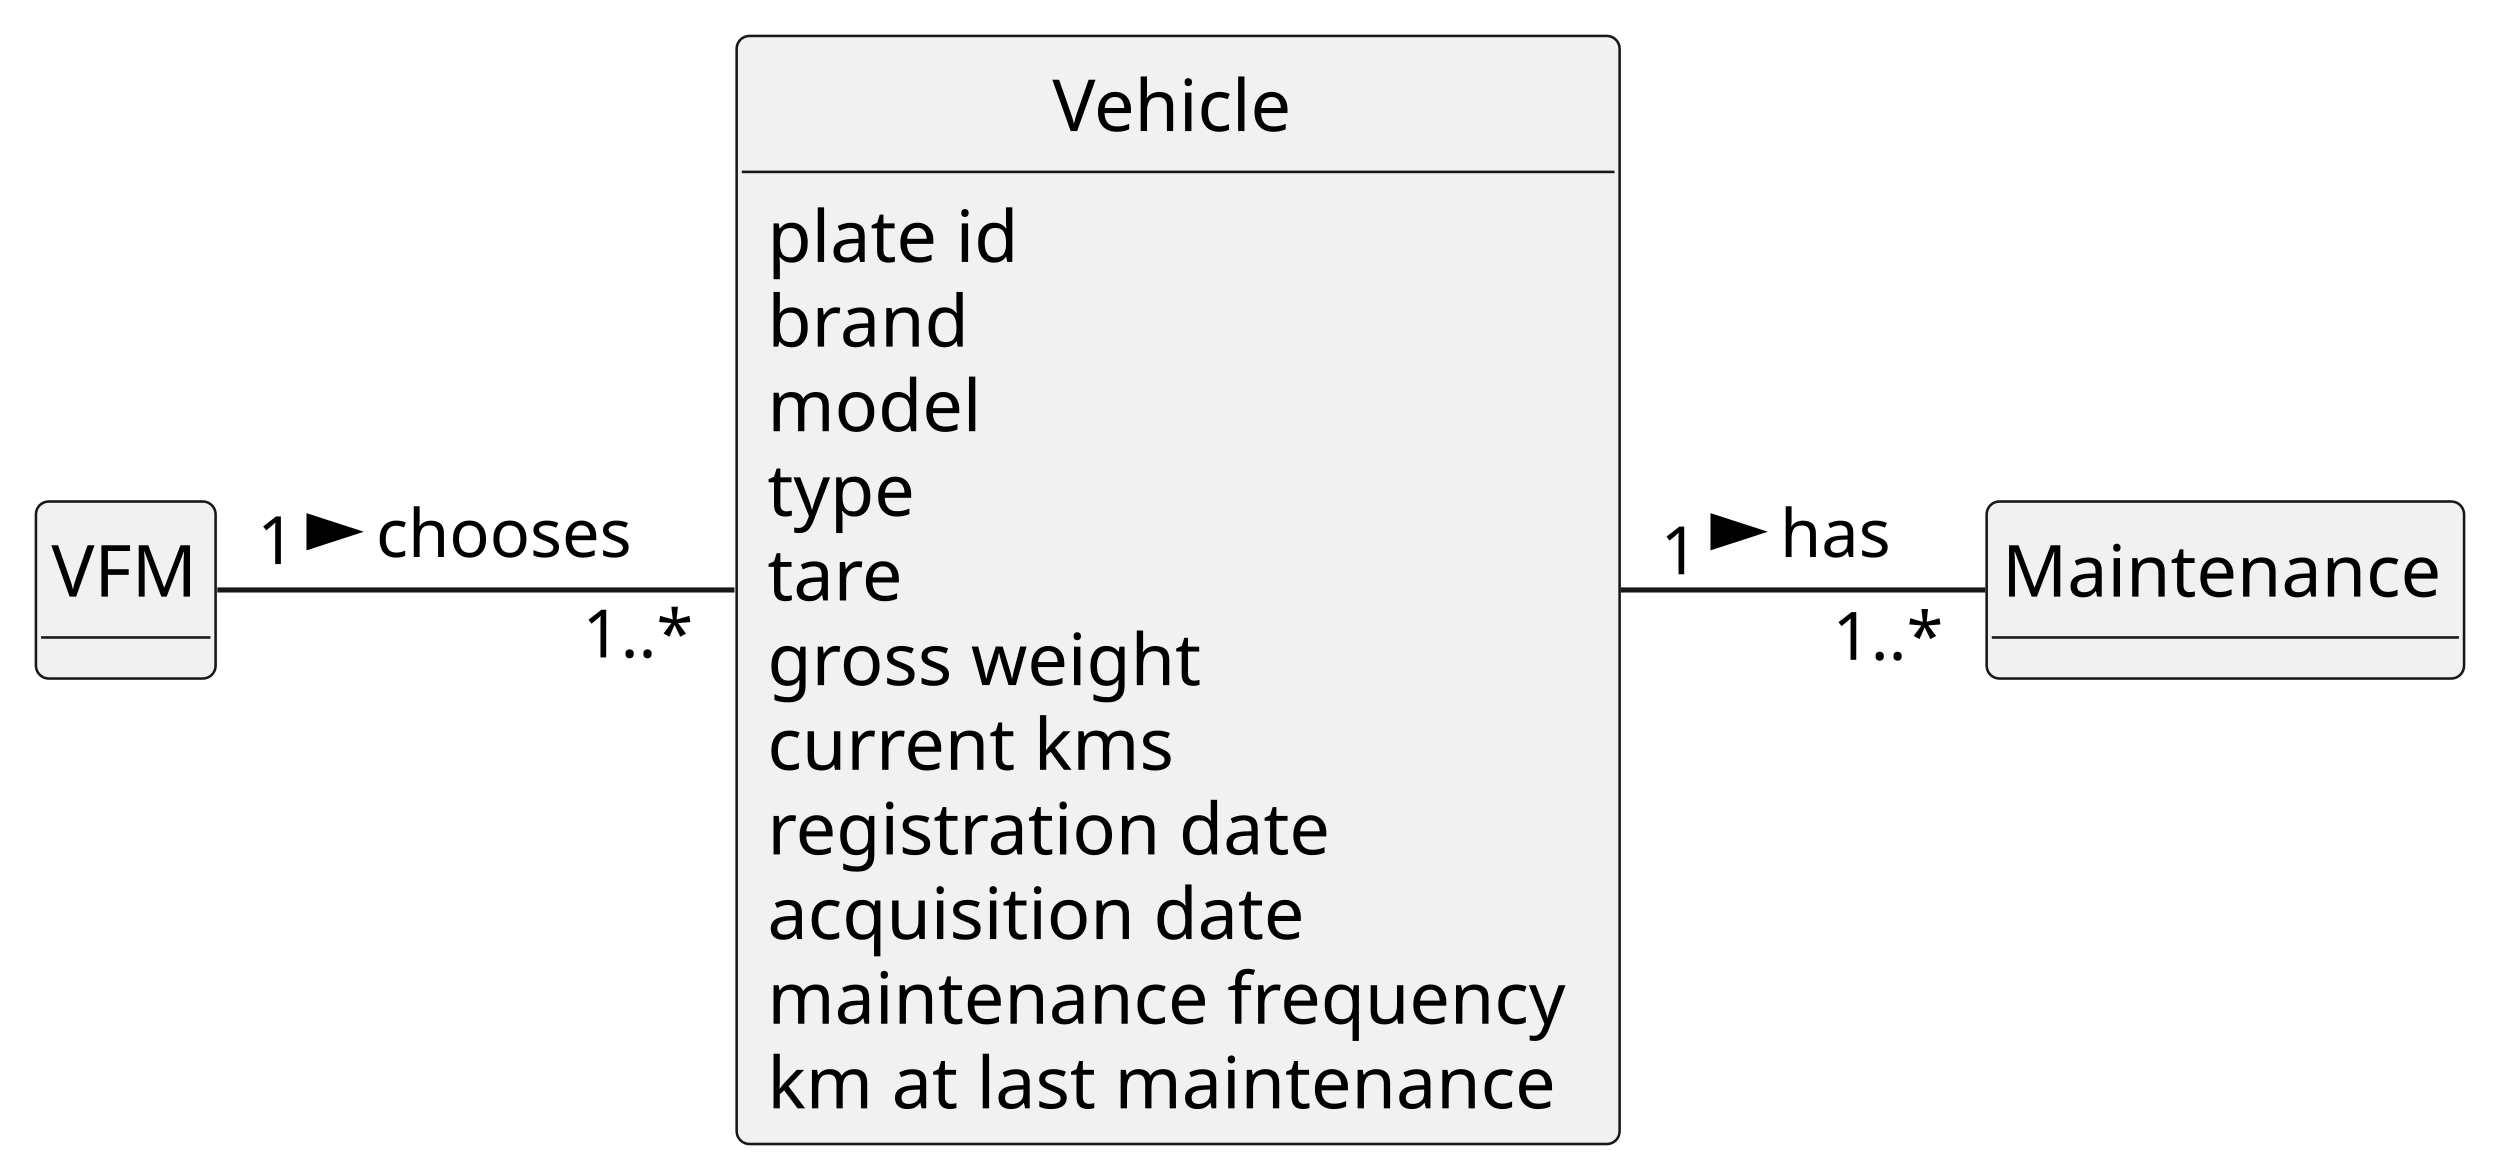
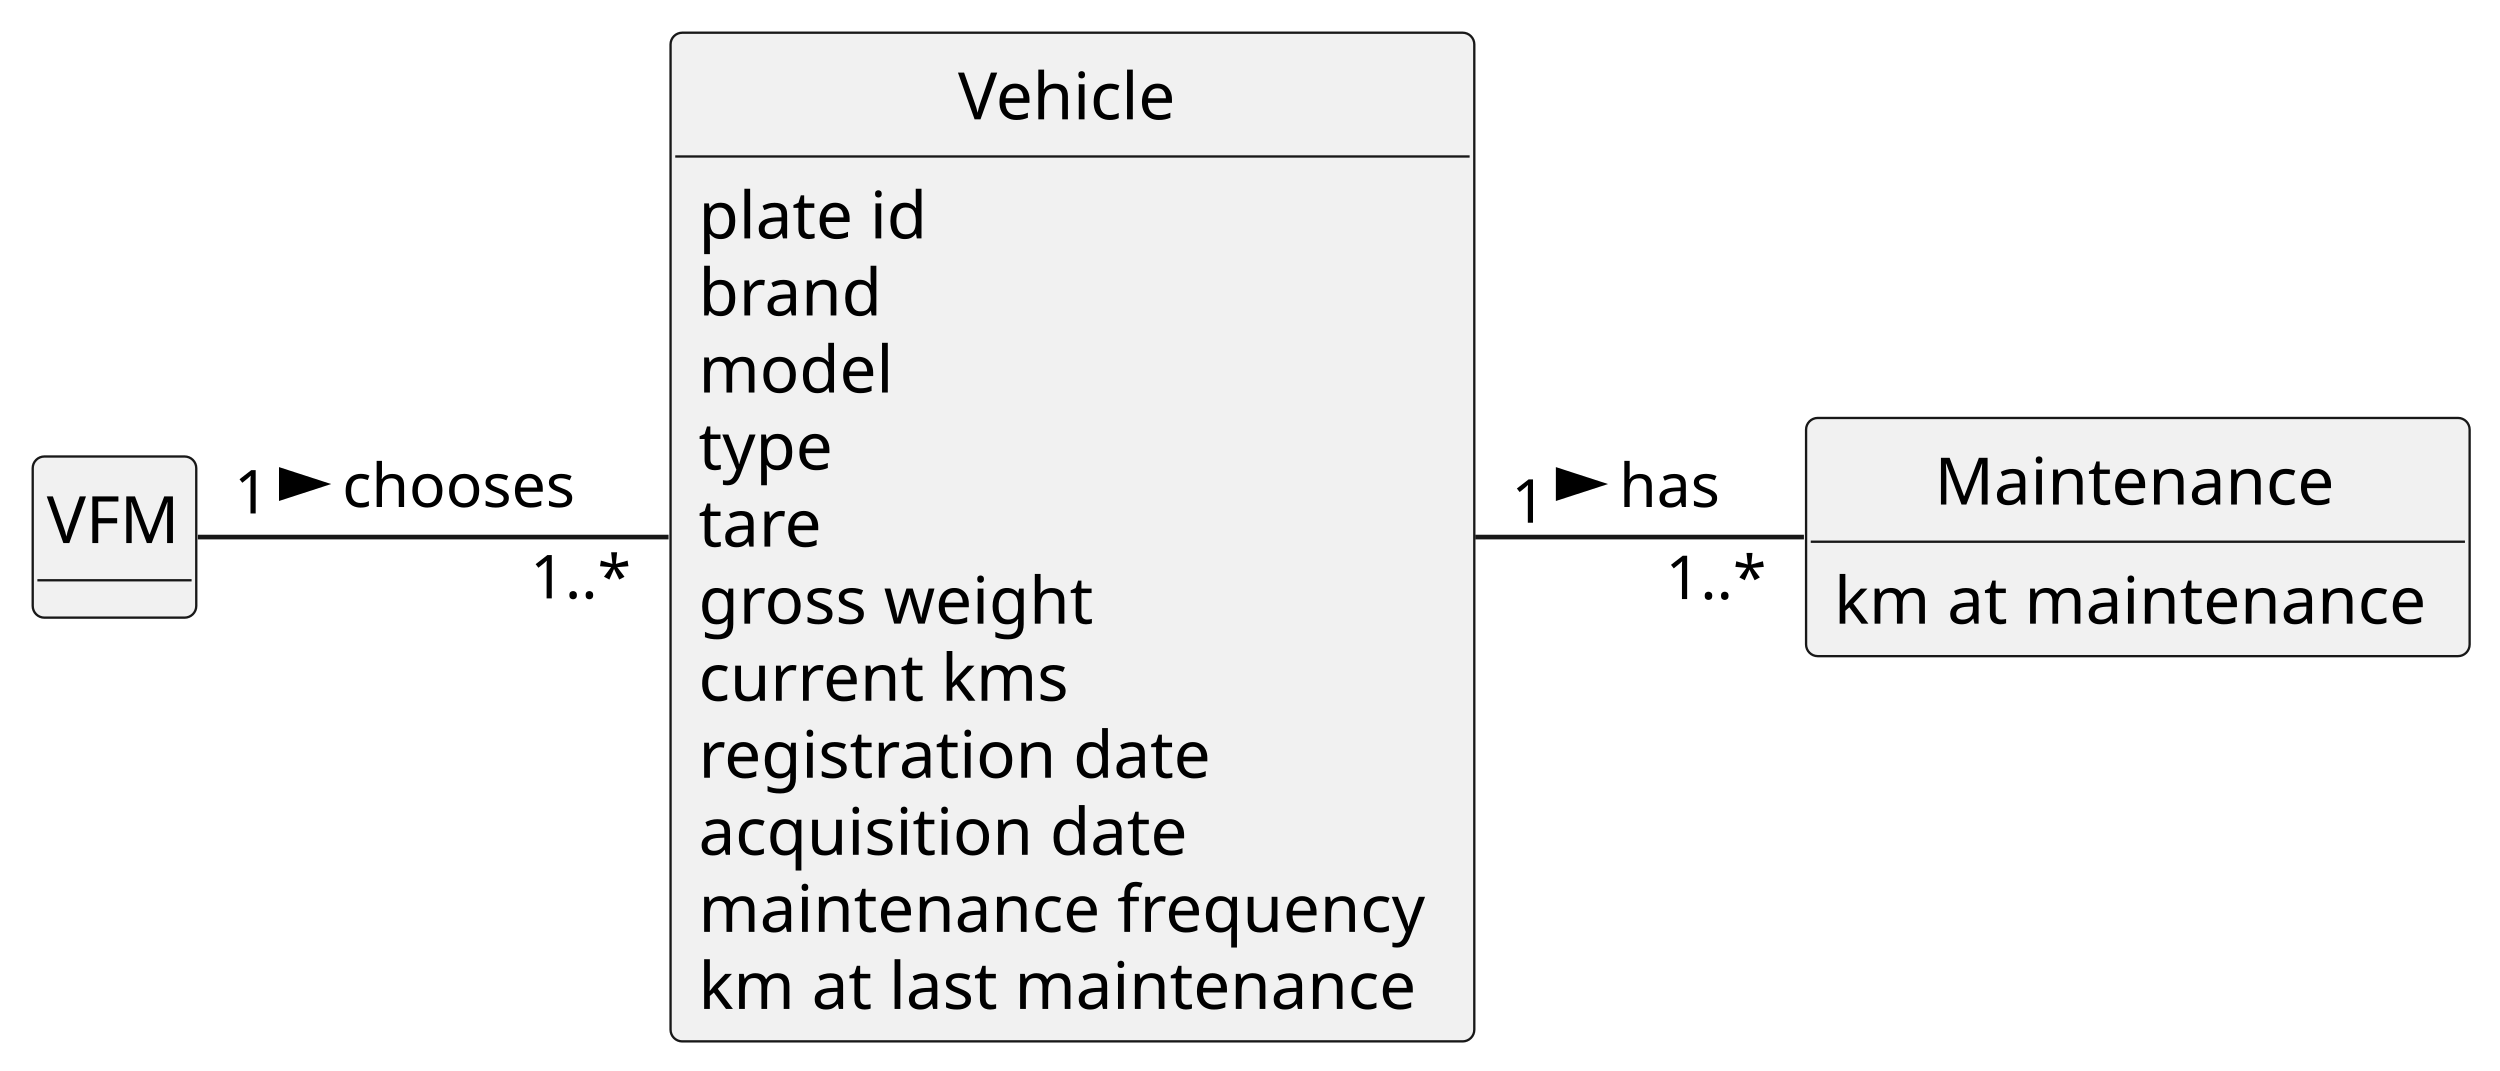
- <svg xmlns="http://www.w3.org/2000/svg" contentStyleType="text/css" height="229px" preserveAspectRatio="none" style="width:487px;height:229px;background:#FFFFFF;" version="1.1" viewBox="0 0 487 229" width="487px" zoomAndPan="magnify">
+ <svg xmlns="http://www.w3.org/2000/svg" contentStyleType="text/css" height="229px" preserveAspectRatio="none" style="width:535px;height:229px;background:#FFFFFF;" version="1.1" viewBox="0 0 535 229" width="535px" zoomAndPan="magnify">
  <defs />
  <g>
    <g id="elem_VFM">
      <rect codeLine="13" fill="#F1F1F1" height="34.488" id="VFM" rx="2.5" ry="2.5" style="stroke:#181818;stroke-width:0.5;" width="35" x="7" y="97.69" />
      <text fill="#000000" font-family="sans-serif" font-size="14" lengthAdjust="spacing" textLength="29" x="10" y="116.225">VFM</text>
      <line style="stroke:#181818;stroke-width:0.5;" x1="8" x2="41" y1="124.178" y2="124.178" />
    </g>
    <g id="elem_Vehicle">
      <rect codeLine="17" fill="#F1F1F1" height="215.859" id="Vehicle" rx="2.5" ry="2.5" style="stroke:#181818;stroke-width:0.5;" width="172" x="143.5" y="7" />
      <text fill="#000000" font-family="sans-serif" font-size="14" lengthAdjust="spacing" textLength="49" x="205" y="25.535">Vehicle</text>
      <line style="stroke:#181818;stroke-width:0.5;" x1="144.5" x2="314.5" y1="33.488" y2="33.488" />
      <text fill="#000000" font-family="sans-serif" font-size="14" lengthAdjust="spacing" textLength="51" x="149.5" y="51.023">plate id</text>
      <text fill="#000000" font-family="sans-serif" font-size="14" lengthAdjust="spacing" textLength="41" x="149.5" y="67.512">brand</text>
      <text fill="#000000" font-family="sans-serif" font-size="14" lengthAdjust="spacing" textLength="43" x="149.5" y="84">model</text>
      <text fill="#000000" font-family="sans-serif" font-size="14" lengthAdjust="spacing" textLength="29" x="149.5" y="100.488">type</text>
      <text fill="#000000" font-family="sans-serif" font-size="14" lengthAdjust="spacing" textLength="27" x="149.5" y="116.977">tare</text>
      <text fill="#000000" font-family="sans-serif" font-size="14" lengthAdjust="spacing" textLength="88" x="149.5" y="133.465">gross weight</text>
      <text fill="#000000" font-family="sans-serif" font-size="14" lengthAdjust="spacing" textLength="82" x="149.5" y="149.953">current kms</text>
      <text fill="#000000" font-family="sans-serif" font-size="14" lengthAdjust="spacing" textLength="114" x="149.5" y="166.441">registration date</text>
      <text fill="#000000" font-family="sans-serif" font-size="14" lengthAdjust="spacing" textLength="109" x="149.5" y="182.93">acquisition date</text>
      <text fill="#000000" font-family="sans-serif" font-size="14" lengthAdjust="spacing" textLength="160" x="149.5" y="199.418">maintenance frequency</text>
      <text fill="#000000" font-family="sans-serif" font-size="14" lengthAdjust="spacing" textLength="158" x="149.5" y="215.906">km at last maintenance</text>
    </g>
    <g id="elem_Maintenance">
-       <rect codeLine="31" fill="#F1F1F1" height="34.488" id="Maintenance" rx="2.5" ry="2.5" style="stroke:#181818;stroke-width:0.5;" width="93" x="387" y="97.69" />
-       <text fill="#000000" font-family="sans-serif" font-size="14" lengthAdjust="spacing" textLength="87" x="390" y="116.225">Maintenance</text>
-       <line style="stroke:#181818;stroke-width:0.5;" x1="388" x2="479" y1="124.178" y2="124.178" />
+       <rect codeLine="31" fill="#F1F1F1" height="50.977" id="Maintenance" rx="2.5" ry="2.5" style="stroke:#181818;stroke-width:0.5;" width="142" x="386.5" y="89.44" />
+       <text fill="#000000" font-family="sans-serif" font-size="14" lengthAdjust="spacing" textLength="87" x="414" y="107.975">Maintenance</text>
+       <line style="stroke:#181818;stroke-width:0.5;" x1="387.5" x2="527.5" y1="115.928" y2="115.928" />
+       <text fill="#000000" font-family="sans-serif" font-size="14" lengthAdjust="spacing" textLength="130" x="392.5" y="133.463">km at maintenance</text>
    </g>
    <g id="link_VFM_Vehicle">
      <path codeLine="35" d="M42.33,114.93 C64.93,114.93 105.48,114.93 143.07,114.93 " fill="none" id="VFM-Vehicle" style="stroke:#181818;stroke-width:1.0;" />
      <polygon fill="#000000" points="69.25,103.585,60.205,100.646,60.205,106.524,69.25,103.585" style="stroke:#000000;stroke-width:1.0;" />
      <text fill="#000000" font-family="sans-serif" font-size="13" lengthAdjust="spacing" textLength="52" x="73.25" y="108.498">chooses</text>
      <text fill="#000000" font-family="sans-serif" font-size="13" lengthAdjust="spacing" textLength="8" x="50.107" y="109.88">1</text>
      <text fill="#000000" font-family="sans-serif" font-size="13" lengthAdjust="spacing" textLength="22" x="113.474" y="128.061">1..*</text>
    </g>
    <g id="link_Vehicle_Maintenance">
-       <path codeLine="36" d="M315.72,114.93 C340.08,114.93 365.67,114.93 386.75,114.93 " fill="none" id="Vehicle-Maintenance" style="stroke:#181818;stroke-width:1.0;" />
-       <polygon fill="#000000" points="342.75,103.585,333.705,100.646,333.705,106.524,342.75,103.585" style="stroke:#000000;stroke-width:1.0;" />
-       <text fill="#000000" font-family="sans-serif" font-size="13" lengthAdjust="spacing" textLength="22" x="346.75" y="108.498">has</text>
-       <text fill="#000000" font-family="sans-serif" font-size="13" lengthAdjust="spacing" textLength="8" x="323.473" y="111.867">1</text>
-       <text fill="#000000" font-family="sans-serif" font-size="13" lengthAdjust="spacing" textLength="22" x="356.99" y="128.526">1..*</text>
+       <path codeLine="36" d="M315.7,114.93 C338.9,114.93 363.74,114.93 386.04,114.93 " fill="none" id="Vehicle-Maintenance" style="stroke:#181818;stroke-width:1.0;" />
+       <polygon fill="#000000" points="342.5,103.585,333.455,100.646,333.455,106.524,342.5,103.585" style="stroke:#000000;stroke-width:1.0;" />
+       <text fill="#000000" font-family="sans-serif" font-size="13" lengthAdjust="spacing" textLength="22" x="346.5" y="108.498">has</text>
+       <text fill="#000000" font-family="sans-serif" font-size="13" lengthAdjust="spacing" textLength="8" x="323.452" y="111.867">1</text>
+       <text fill="#000000" font-family="sans-serif" font-size="13" lengthAdjust="spacing" textLength="22" x="356.438" y="128.204">1..*</text>
    </g>
  </g>
</svg>
